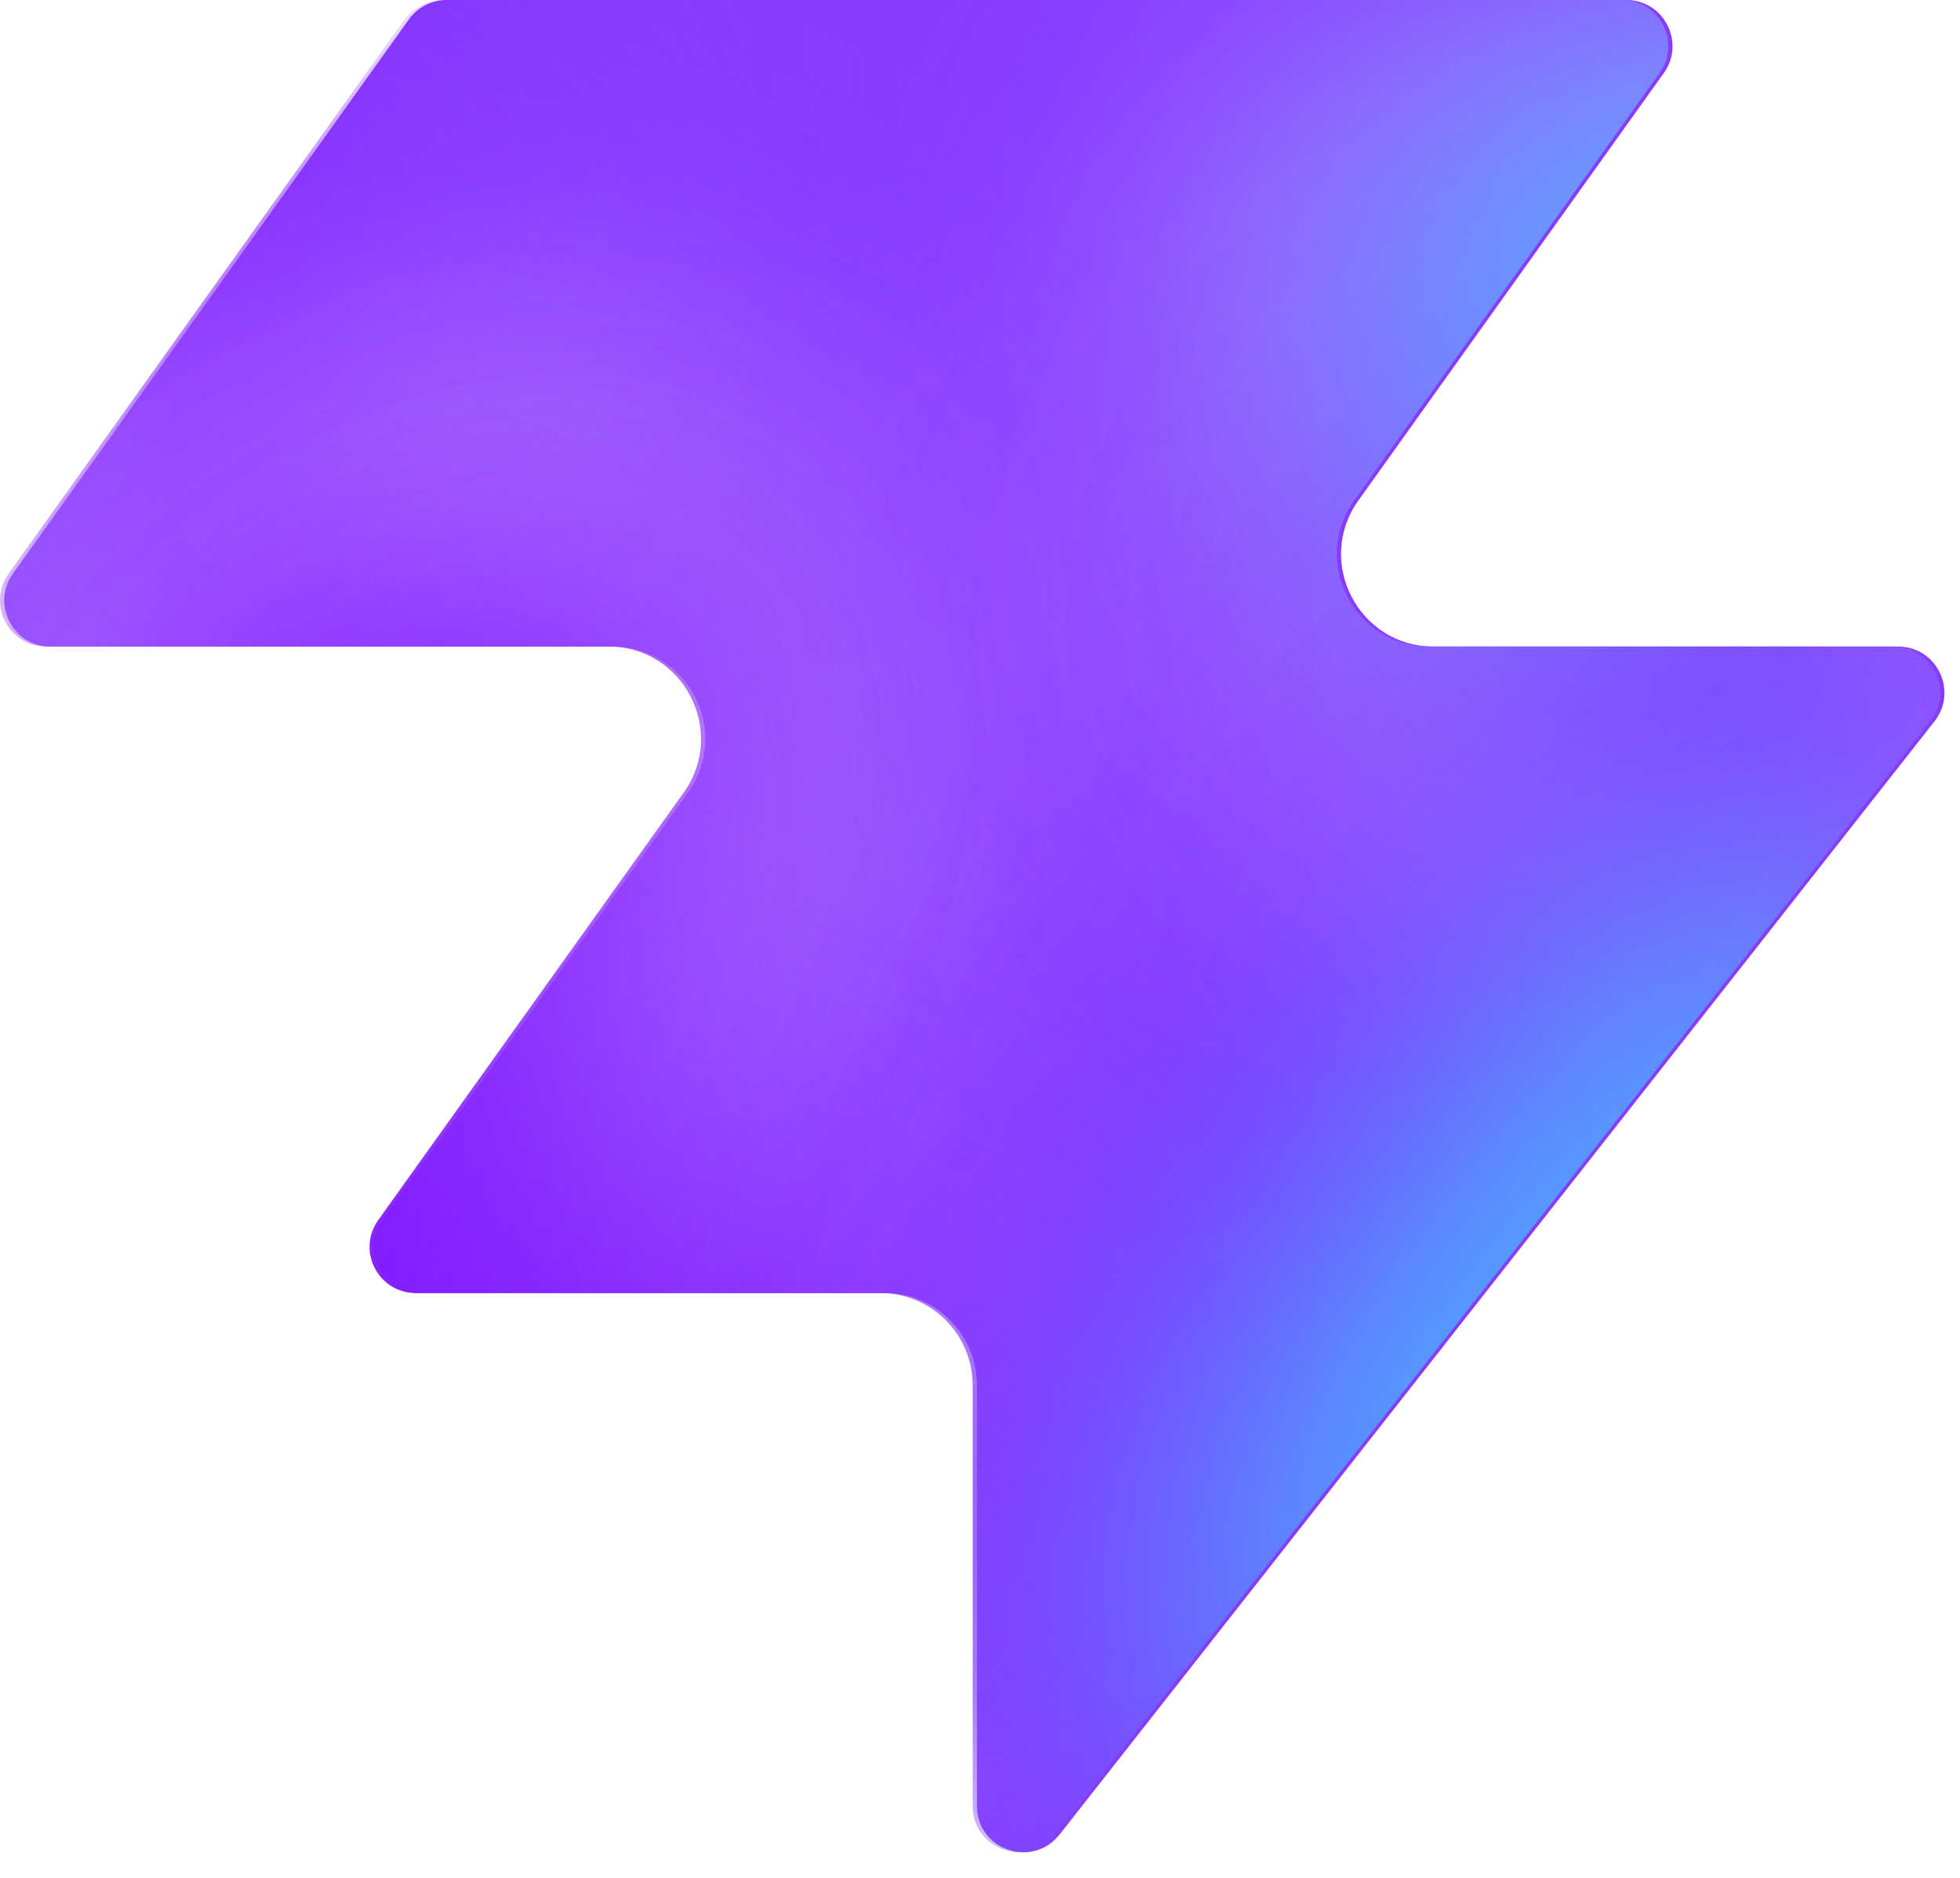
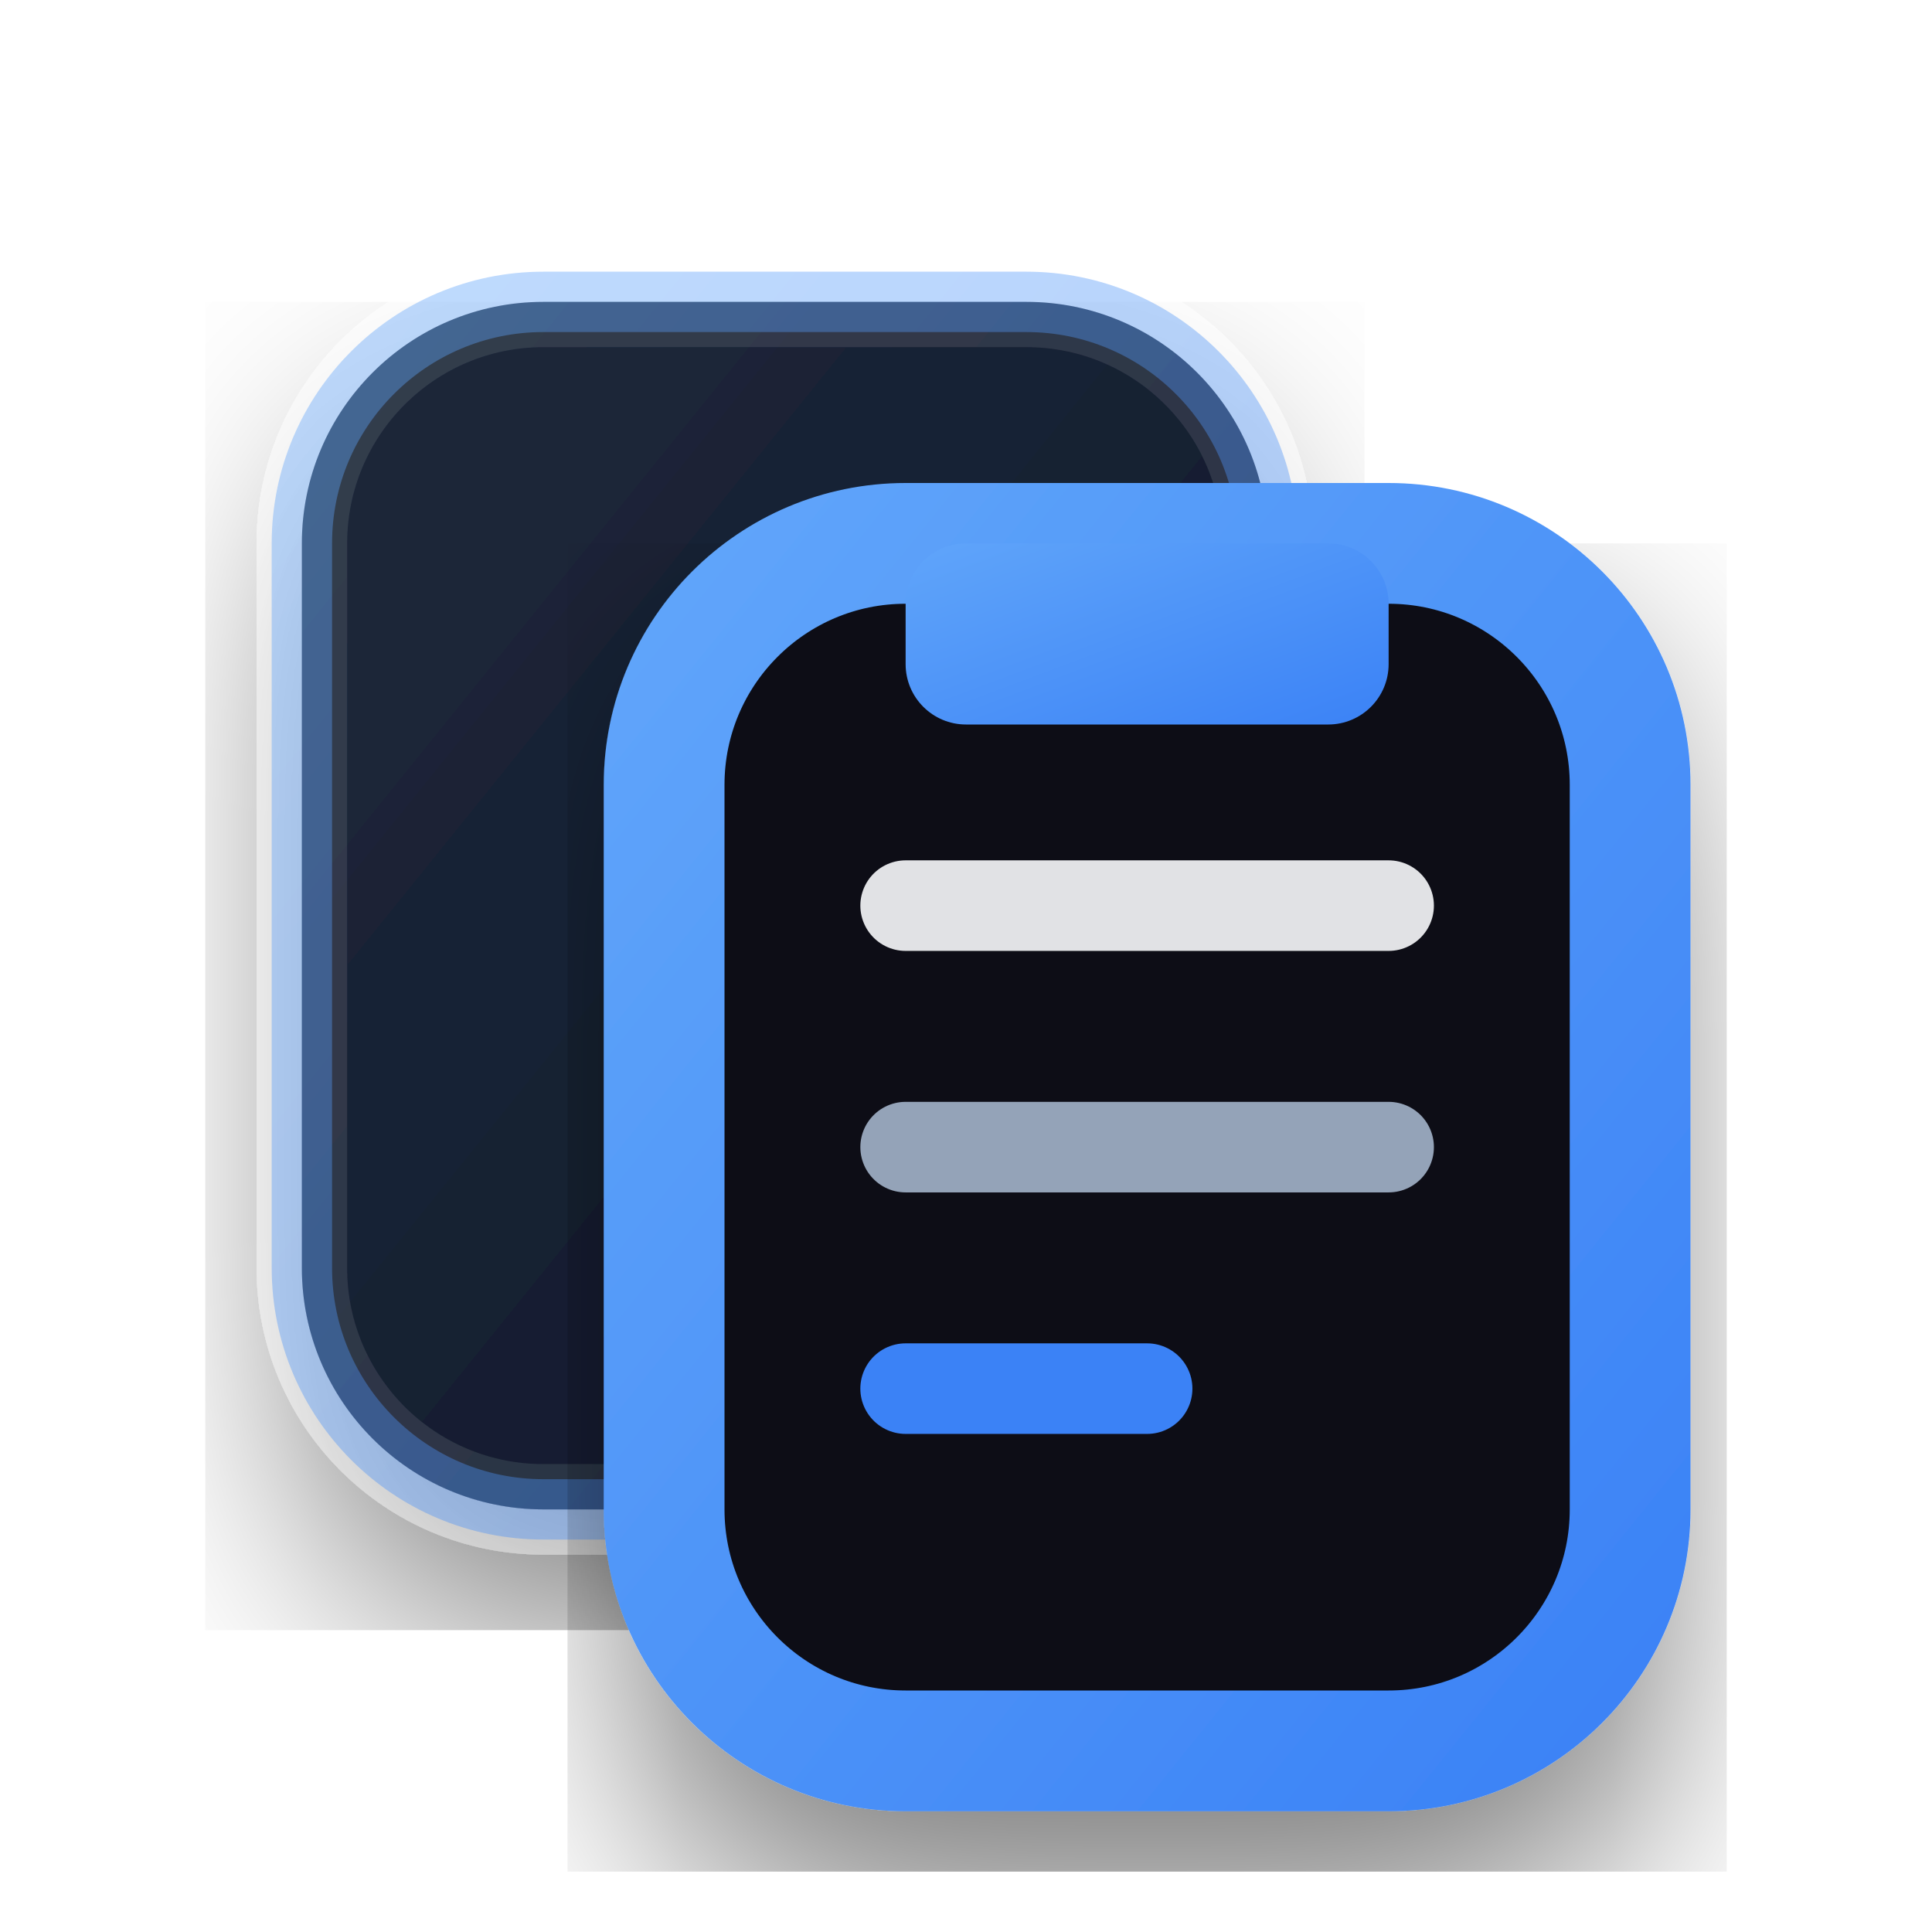
- <svg xmlns="http://www.w3.org/2000/svg" width="48" height="46" fill="none" viewBox="0 0 48 46">
-   <path fill="#863bff" d="M25.946 44.938c-.664.845-2.021.375-2.021-.698V33.937a2.26 2.26 0 0 0-2.262-2.262H10.287c-.92 0-1.456-1.04-.92-1.788l7.48-10.471c1.07-1.497 0-3.578-1.842-3.578H1.237c-.92 0-1.456-1.04-.92-1.788L10.013.474c.214-.297.556-.474.92-.474h28.894c.92 0 1.456 1.04.92 1.788l-7.48 10.471c-1.07 1.498 0 3.579 1.842 3.579h11.377c.943 0 1.473 1.088.89 1.83L25.947 44.94z" style="fill:#863bff;fill:color(display-p3 .525 .23 1);fill-opacity:1" />
-   <mask id="a" width="48" height="46" x="0" y="0" maskUnits="userSpaceOnUse" style="mask-type:alpha">
-     <path fill="#000" d="M25.842 44.938c-.664.844-2.021.375-2.021-.698V33.937a2.26 2.26 0 0 0-2.262-2.262H10.183c-.92 0-1.456-1.04-.92-1.788l7.48-10.471c1.07-1.498 0-3.579-1.842-3.579H1.133c-.92 0-1.456-1.04-.92-1.787L9.91.473c.214-.297.556-.474.92-.474h28.894c.92 0 1.456 1.04.92 1.788l-7.48 10.471c-1.07 1.498 0 3.578 1.842 3.578h11.377c.943 0 1.473 1.088.89 1.832L25.843 44.94z" style="fill:#000;fill-opacity:1" />
-   </mask>
-   <g mask="url(#a)">
-     <g filter="url(#b)">
-       <ellipse cx="5.508" cy="14.704" fill="#ede6ff" rx="5.508" ry="14.704" style="fill:#ede6ff;fill:color(display-p3 .927 .903 1);fill-opacity:1" transform="matrix(.00324 1 1 -.00324 -4.47 31.516)" />
-     </g>
-     <g filter="url(#c)">
-       <ellipse cx="10.399" cy="29.851" fill="#ede6ff" rx="10.399" ry="29.851" style="fill:#ede6ff;fill:color(display-p3 .927 .903 1);fill-opacity:1" transform="matrix(.00324 1 1 -.00324 -39.328 7.883)" />
-     </g>
-     <g filter="url(#d)">
-       <ellipse cx="5.508" cy="30.487" fill="#7e14ff" rx="5.508" ry="30.487" style="fill:#7e14ff;fill:color(display-p3 .492 .077 1);fill-opacity:1" transform="rotate(89.814 -25.913 -14.639)scale(1 -1)" />
-     </g>
-     <g filter="url(#e)">
-       <ellipse cx="5.508" cy="30.599" fill="#7e14ff" rx="5.508" ry="30.599" style="fill:#7e14ff;fill:color(display-p3 .492 .077 1);fill-opacity:1" transform="rotate(89.814 -32.644 -3.334)scale(1 -1)" />
-     </g>
-     <g filter="url(#f)">
-       <ellipse cx="5.508" cy="30.599" fill="#7e14ff" rx="5.508" ry="30.599" style="fill:#7e14ff;fill:color(display-p3 .492 .077 1);fill-opacity:1" transform="matrix(.00324 1 1 -.00324 -34.34 30.47)" />
-     </g>
-     <g filter="url(#g)">
-       <ellipse cx="14.072" cy="22.078" fill="#ede6ff" rx="14.072" ry="22.078" style="fill:#ede6ff;fill:color(display-p3 .927 .903 1);fill-opacity:1" transform="rotate(93.35 24.506 48.493)scale(-1 1)" />
-     </g>
-     <g filter="url(#h)">
-       <ellipse cx="3.47" cy="21.501" fill="#7e14ff" rx="3.47" ry="21.501" style="fill:#7e14ff;fill:color(display-p3 .492 .077 1);fill-opacity:1" transform="rotate(89.009 28.708 47.59)scale(-1 1)" />
-     </g>
-     <g filter="url(#i)">
-       <ellipse cx="3.47" cy="21.501" fill="#7e14ff" rx="3.47" ry="21.501" style="fill:#7e14ff;fill:color(display-p3 .492 .077 1);fill-opacity:1" transform="rotate(89.009 28.708 47.59)scale(-1 1)" />
-     </g>
-     <g filter="url(#j)">
-       <ellipse cx=".387" cy="8.972" fill="#7e14ff" rx="4.407" ry="29.108" style="fill:#7e14ff;fill:color(display-p3 .492 .077 1);fill-opacity:1" transform="rotate(39.51 .387 8.972)" />
-     </g>
-     <g filter="url(#k)">
-       <ellipse cx="47.523" cy="-6.092" fill="#7e14ff" rx="4.407" ry="29.108" style="fill:#7e14ff;fill:color(display-p3 .492 .077 1);fill-opacity:1" transform="rotate(37.892 47.523 -6.092)" />
-     </g>
-     <g filter="url(#l)">
-       <ellipse cx="41.412" cy="6.333" fill="#47bfff" rx="5.971" ry="9.665" style="fill:#47bfff;fill:color(display-p3 .28 .748 1);fill-opacity:1" transform="rotate(37.892 41.412 6.333)" />
-     </g>
-     <g filter="url(#m)">
-       <ellipse cx="-1.879" cy="38.332" fill="#7e14ff" rx="4.407" ry="29.108" style="fill:#7e14ff;fill:color(display-p3 .492 .077 1);fill-opacity:1" transform="rotate(37.892 -1.88 38.332)" />
-     </g>
-     <g filter="url(#n)">
-       <ellipse cx="-1.879" cy="38.332" fill="#7e14ff" rx="4.407" ry="29.108" style="fill:#7e14ff;fill:color(display-p3 .492 .077 1);fill-opacity:1" transform="rotate(37.892 -1.88 38.332)" />
-     </g>
-     <g filter="url(#o)">
-       <ellipse cx="35.651" cy="29.907" fill="#7e14ff" rx="4.407" ry="29.108" style="fill:#7e14ff;fill:color(display-p3 .492 .077 1);fill-opacity:1" transform="rotate(37.892 35.651 29.907)" />
-     </g>
-     <g filter="url(#p)">
-       <ellipse cx="38.418" cy="32.4" fill="#47bfff" rx="5.971" ry="15.297" style="fill:#47bfff;fill:color(display-p3 .28 .748 1);fill-opacity:1" transform="rotate(37.892 38.418 32.4)" />
-     </g>
-   </g>
+ <svg xmlns="http://www.w3.org/2000/svg" viewBox="0 0 32 32" width="32" height="32">
  <defs>
-     <filter id="b" width="60.045" height="41.654" x="-19.77" y="16.149" color-interpolation-filters="sRGB" filterUnits="userSpaceOnUse">
-       <feFlood flood-opacity="0" result="BackgroundImageFix" />
-       <feBlend in="SourceGraphic" in2="BackgroundImageFix" result="shape" />
-       <feGaussianBlur result="effect1_foregroundBlur_2002_17158" stdDeviation="7.659" />
-     </filter>
-     <filter id="c" width="90.34" height="51.437" x="-54.613" y="-7.533" color-interpolation-filters="sRGB" filterUnits="userSpaceOnUse">
-       <feFlood flood-opacity="0" result="BackgroundImageFix" />
-       <feBlend in="SourceGraphic" in2="BackgroundImageFix" result="shape" />
-       <feGaussianBlur result="effect1_foregroundBlur_2002_17158" stdDeviation="7.659" />
-     </filter>
-     <filter id="d" width="79.355" height="29.4" x="-49.64" y="2.03" color-interpolation-filters="sRGB" filterUnits="userSpaceOnUse">
-       <feFlood flood-opacity="0" result="BackgroundImageFix" />
-       <feBlend in="SourceGraphic" in2="BackgroundImageFix" result="shape" />
-       <feGaussianBlur result="effect1_foregroundBlur_2002_17158" stdDeviation="4.596" />
-     </filter>
-     <filter id="e" width="79.579" height="29.4" x="-45.045" y="20.029" color-interpolation-filters="sRGB" filterUnits="userSpaceOnUse">
-       <feFlood flood-opacity="0" result="BackgroundImageFix" />
-       <feBlend in="SourceGraphic" in2="BackgroundImageFix" result="shape" />
-       <feGaussianBlur result="effect1_foregroundBlur_2002_17158" stdDeviation="4.596" />
-     </filter>
-     <filter id="f" width="79.579" height="29.4" x="-43.513" y="21.178" color-interpolation-filters="sRGB" filterUnits="userSpaceOnUse">
-       <feFlood flood-opacity="0" result="BackgroundImageFix" />
-       <feBlend in="SourceGraphic" in2="BackgroundImageFix" result="shape" />
-       <feGaussianBlur result="effect1_foregroundBlur_2002_17158" stdDeviation="4.596" />
-     </filter>
-     <filter id="g" width="74.749" height="58.852" x="15.756" y="-17.901" color-interpolation-filters="sRGB" filterUnits="userSpaceOnUse">
-       <feFlood flood-opacity="0" result="BackgroundImageFix" />
-       <feBlend in="SourceGraphic" in2="BackgroundImageFix" result="shape" />
-       <feGaussianBlur result="effect1_foregroundBlur_2002_17158" stdDeviation="7.659" />
-     </filter>
-     <filter id="h" width="61.377" height="25.362" x="23.548" y="2.284" color-interpolation-filters="sRGB" filterUnits="userSpaceOnUse">
-       <feFlood flood-opacity="0" result="BackgroundImageFix" />
-       <feBlend in="SourceGraphic" in2="BackgroundImageFix" result="shape" />
-       <feGaussianBlur result="effect1_foregroundBlur_2002_17158" stdDeviation="4.596" />
-     </filter>
-     <filter id="i" width="61.377" height="25.362" x="23.548" y="2.284" color-interpolation-filters="sRGB" filterUnits="userSpaceOnUse">
-       <feFlood flood-opacity="0" result="BackgroundImageFix" />
-       <feBlend in="SourceGraphic" in2="BackgroundImageFix" result="shape" />
-       <feGaussianBlur result="effect1_foregroundBlur_2002_17158" stdDeviation="4.596" />
-     </filter>
-     <filter id="j" width="56.045" height="63.649" x="-27.636" y="-22.853" color-interpolation-filters="sRGB" filterUnits="userSpaceOnUse">
-       <feFlood flood-opacity="0" result="BackgroundImageFix" />
-       <feBlend in="SourceGraphic" in2="BackgroundImageFix" result="shape" />
-       <feGaussianBlur result="effect1_foregroundBlur_2002_17158" stdDeviation="4.596" />
-     </filter>
-     <filter id="k" width="54.814" height="64.646" x="20.116" y="-38.415" color-interpolation-filters="sRGB" filterUnits="userSpaceOnUse">
-       <feFlood flood-opacity="0" result="BackgroundImageFix" />
-       <feBlend in="SourceGraphic" in2="BackgroundImageFix" result="shape" />
-       <feGaussianBlur result="effect1_foregroundBlur_2002_17158" stdDeviation="4.596" />
-     </filter>
-     <filter id="l" width="33.541" height="35.313" x="24.641" y="-11.323" color-interpolation-filters="sRGB" filterUnits="userSpaceOnUse">
-       <feFlood flood-opacity="0" result="BackgroundImageFix" />
-       <feBlend in="SourceGraphic" in2="BackgroundImageFix" result="shape" />
-       <feGaussianBlur result="effect1_foregroundBlur_2002_17158" stdDeviation="4.596" />
-     </filter>
-     <filter id="m" width="54.814" height="64.646" x="-29.286" y="6.009" color-interpolation-filters="sRGB" filterUnits="userSpaceOnUse">
-       <feFlood flood-opacity="0" result="BackgroundImageFix" />
-       <feBlend in="SourceGraphic" in2="BackgroundImageFix" result="shape" />
-       <feGaussianBlur result="effect1_foregroundBlur_2002_17158" stdDeviation="4.596" />
-     </filter>
-     <filter id="n" width="54.814" height="64.646" x="-29.286" y="6.009" color-interpolation-filters="sRGB" filterUnits="userSpaceOnUse">
-       <feFlood flood-opacity="0" result="BackgroundImageFix" />
-       <feBlend in="SourceGraphic" in2="BackgroundImageFix" result="shape" />
-       <feGaussianBlur result="effect1_foregroundBlur_2002_17158" stdDeviation="4.596" />
-     </filter>
-     <filter id="o" width="54.814" height="64.646" x="8.244" y="-2.416" color-interpolation-filters="sRGB" filterUnits="userSpaceOnUse">
-       <feFlood flood-opacity="0" result="BackgroundImageFix" />
-       <feBlend in="SourceGraphic" in2="BackgroundImageFix" result="shape" />
-       <feGaussianBlur result="effect1_foregroundBlur_2002_17158" stdDeviation="4.596" />
-     </filter>
-     <filter id="p" width="39.409" height="43.623" x="18.713" y="10.588" color-interpolation-filters="sRGB" filterUnits="userSpaceOnUse">
-       <feFlood flood-opacity="0" result="BackgroundImageFix" />
-       <feBlend in="SourceGraphic" in2="BackgroundImageFix" result="shape" />
-       <feGaussianBlur result="effect1_foregroundBlur_2002_17158" stdDeviation="4.596" />
+     <linearGradient id="primary-glow" x1="0%" y1="0%" x2="100%" y2="100%">
+       <stop offset="0%" stop-color="#60a5fa" />
+       <stop offset="100%" stop-color="#3b82f6" />
+     </linearGradient>
+     <linearGradient id="bg-glow" x1="0%" y1="0%" x2="100%" y2="100%">
+       <stop offset="0%" stop-color="#1e293b" />
+       <stop offset="100%" stop-color="#0f172a" />
+     </linearGradient>
+     <filter id="shadow" x="-10%" y="-10%" width="120%" height="120%">
+       <feDropShadow dx="0" dy="2" stdDeviation="2" flood-color="#000" flood-opacity="0.5" />
    </filter>
  </defs>
+   <rect x="5" y="5" width="16" height="20" rx="4" fill="url(#bg-glow)" stroke="rgba(255, 255, 255, 0.1)" stroke-width="1.5" filter="url(#shadow)" />
+   <rect x="5" y="5" width="16" height="20" rx="4" fill="none" stroke="url(#primary-glow)" stroke-width="1" opacity="0.4" />
+   <rect x="11" y="9" width="16" height="20" rx="4" fill="#0b0f19" stroke="url(#primary-glow)" stroke-width="2" filter="url(#shadow)" />
+   <path d="M16 9h6a1 1 0 0 1 1 1v1a1 1 0 0 1-1 1h-6a1 1 0 0 1-1-1v-1a1 1 0 0 1 1-1z" fill="url(#primary-glow)" />
+   <line x1="15" y1="15" x2="23" y2="15" stroke="#f8fafc" stroke-width="1.5" stroke-linecap="round" opacity="0.9" />
+   <line x1="15" y1="19" x2="23" y2="19" stroke="#94a3b8" stroke-width="1.5" stroke-linecap="round" />
+   <line x1="15" y1="23" x2="19" y2="23" stroke="#3b82f6" stroke-width="1.5" stroke-linecap="round" />
</svg>
